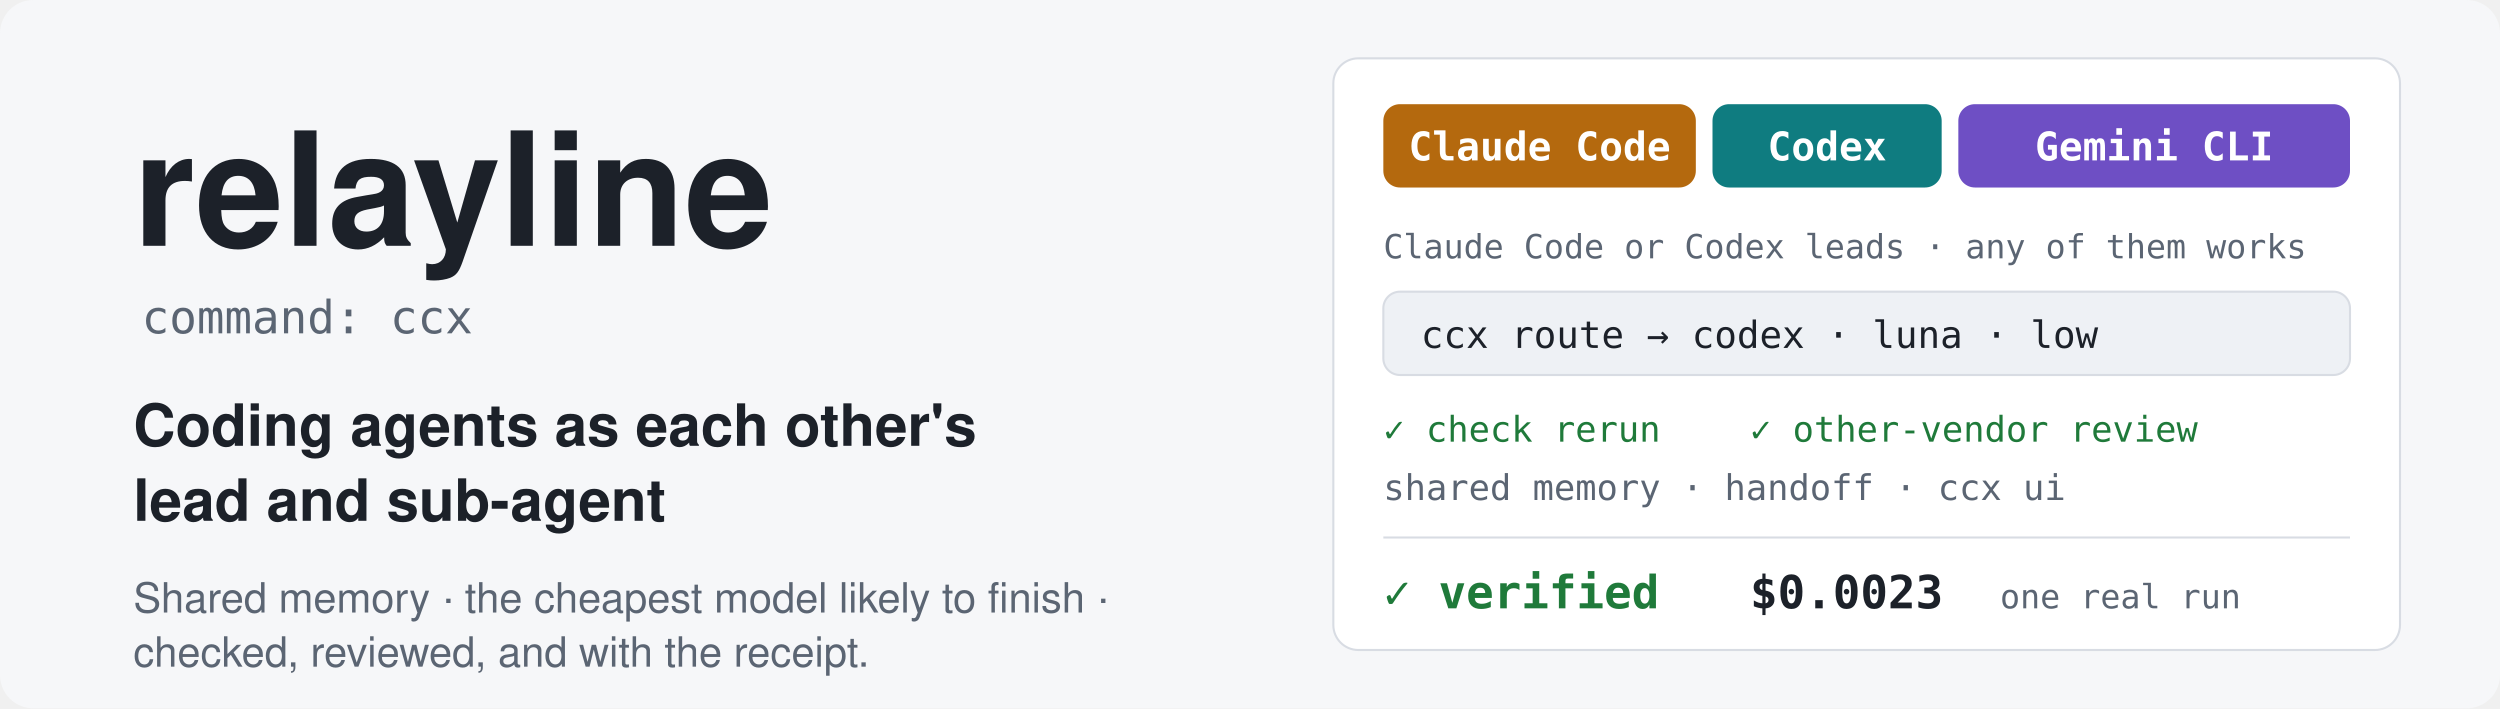
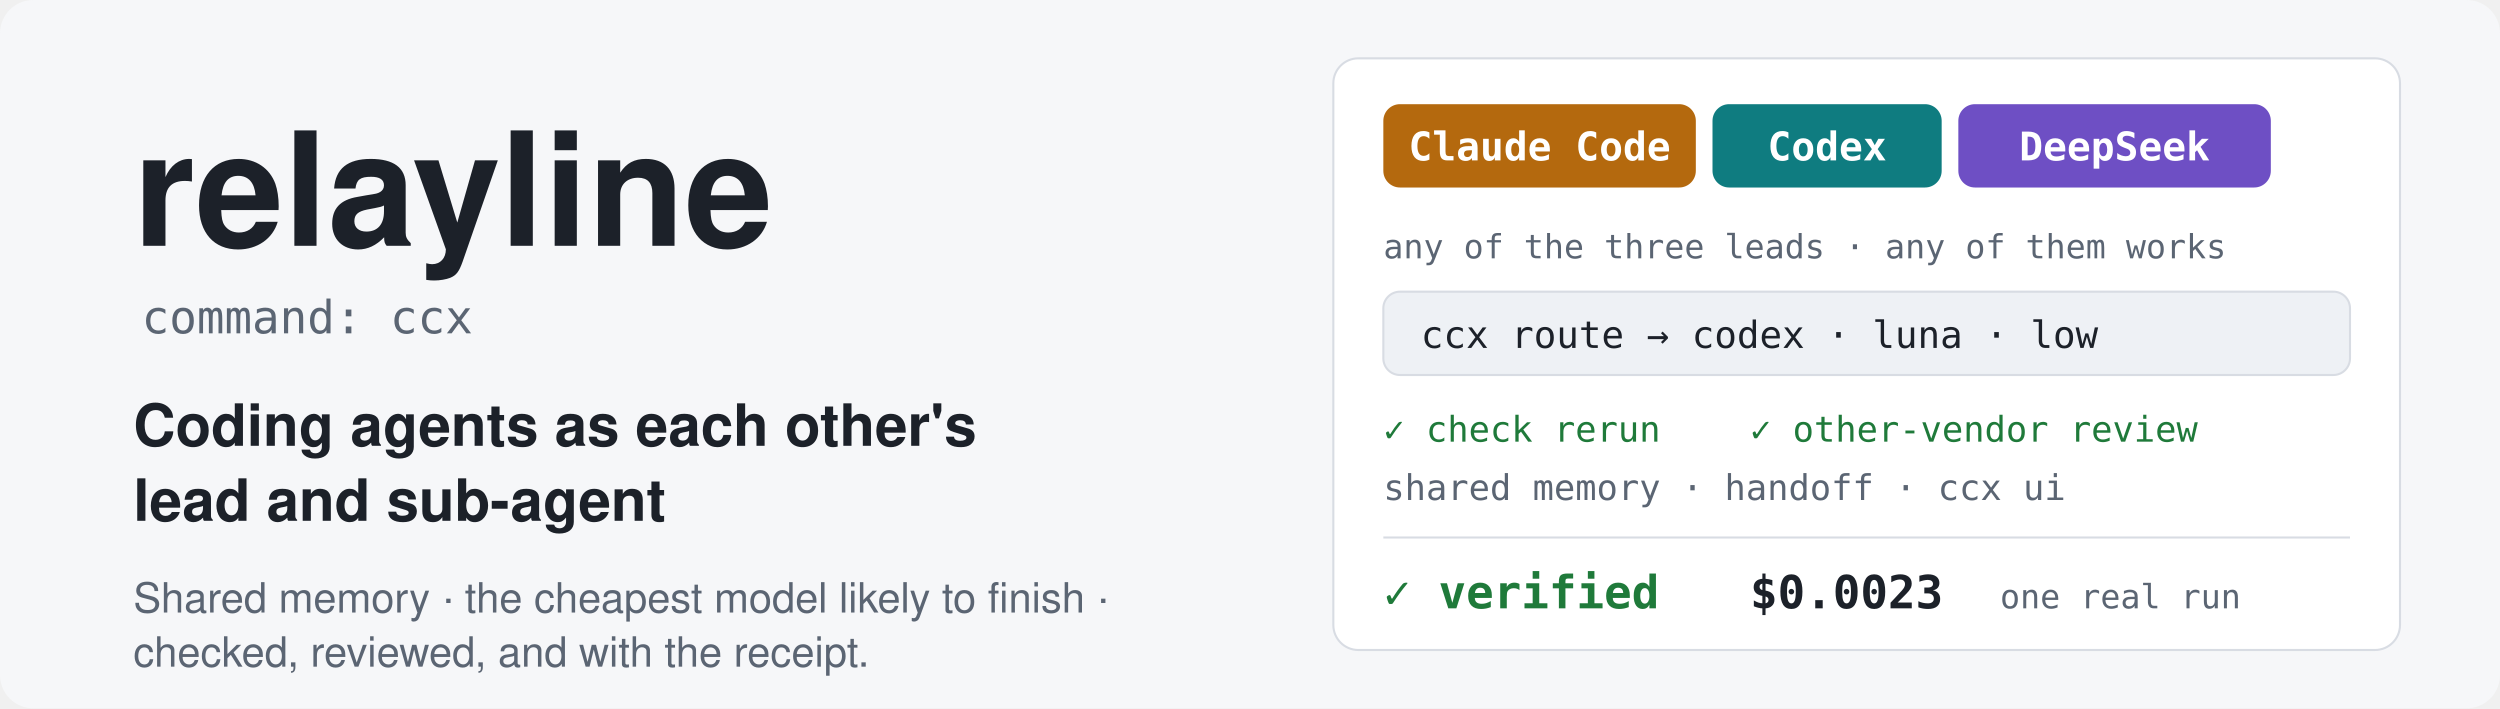
<svg xmlns="http://www.w3.org/2000/svg" viewBox="0 0 1200 340" width="1200" height="340" role="img" aria-labelledby="t d">
  <rect width="1200" height="340" rx="16" fill="#f6f7f9" />
  <g font-family="-apple-system,&quot;Segoe UI&quot;,Helvetica,Arial,sans-serif">
    <text x="64" y="118" font-size="76" font-weight="700" fill="#1c2129">relayline</text>
    <text x="68" y="160" font-size="22" fill="#5b6573" font-family="ui-monospace,SFMono-Regular,&quot;Cascadia Mono&quot;,Menlo,Consolas,monospace">command: ccx</text>
    <text x="64" y="214" font-size="28" font-weight="600" fill="#1c2129">Coding agents as each other's</text>
    <text x="64" y="250" font-size="28" font-weight="600" fill="#1c2129">lead and sub-agent</text>
    <text x="64" y="294" font-size="20" fill="#5b6573">Shared memory · the cheapest model likely to finish ·</text>
    <text x="64" y="320" font-size="20" fill="#5b6573">checked, reviewed, and with the receipt.</text>
  </g>
  <g font-family="ui-monospace,SFMono-Regular,&quot;Cascadia Mono&quot;,Menlo,Consolas,monospace">
    <rect x="640" y="28" width="512" height="284" rx="12" fill="#ffffff" stroke="#d8dce3" />
    <rect x="664" y="50" width="150" height="40" rx="8" fill="#b4690e" />
    <text x="739.0" y="77" font-size="19" font-weight="600" fill="#ffffff" text-anchor="middle">Claude Code</text>
    <rect x="822" y="50" width="110" height="40" rx="8" fill="#0f7c80" />
    <text x="877.0" y="77" font-size="19" font-weight="600" fill="#ffffff" text-anchor="middle">Codex</text>
-     <rect x="940" y="50" width="188" height="40" rx="8" fill="#6e4fc4" />
-     <text x="1034.0" y="77" font-size="19" font-weight="600" fill="#ffffff" text-anchor="middle">Gemini CLI</text>
-     <text x="664" y="124" font-size="16" fill="#5b6573">Claude Code or Codex leads · any of them works</text>
+     <rect x="940" y="50" width="150" height="40" rx="8" fill="#6e4fc4" />
+     <text x="1015.0" y="77" font-size="19" font-weight="600" fill="#ffffff" text-anchor="middle">DeepSeek</text>
+     <text x="664" y="124" font-size="16" fill="#5b6573">any of the three leads · any of them works</text>
    <rect x="664" y="140" width="464" height="40" rx="8" fill="#eef1f5" stroke="#d8dce3" />
    <text x="682" y="167" font-size="18" fill="#1c2129">ccx route → codex · luna · low</text>
    <text x="664" y="212" font-size="17" fill="#1f7a3a">✓ check rerun</text>
    <text x="840" y="212" font-size="17" fill="#1f7a3a">✓ other-vendor review</text>
    <text x="664" y="240" font-size="17" fill="#5b6573">shared memory · handoff · ccx ui</text>
    <line x1="664" y1="258" x2="1128" y2="258" stroke="#d8dce3" />
    <text x="664" y="292" font-size="22" font-weight="700" fill="#1f7a3a">✓ verified</text>
    <text x="840" y="292" font-size="22" font-weight="700" fill="#1c2129">$0.0023</text>
    <text x="960" y="292" font-size="16" fill="#5b6573">one real run</text>
  </g>
</svg>
